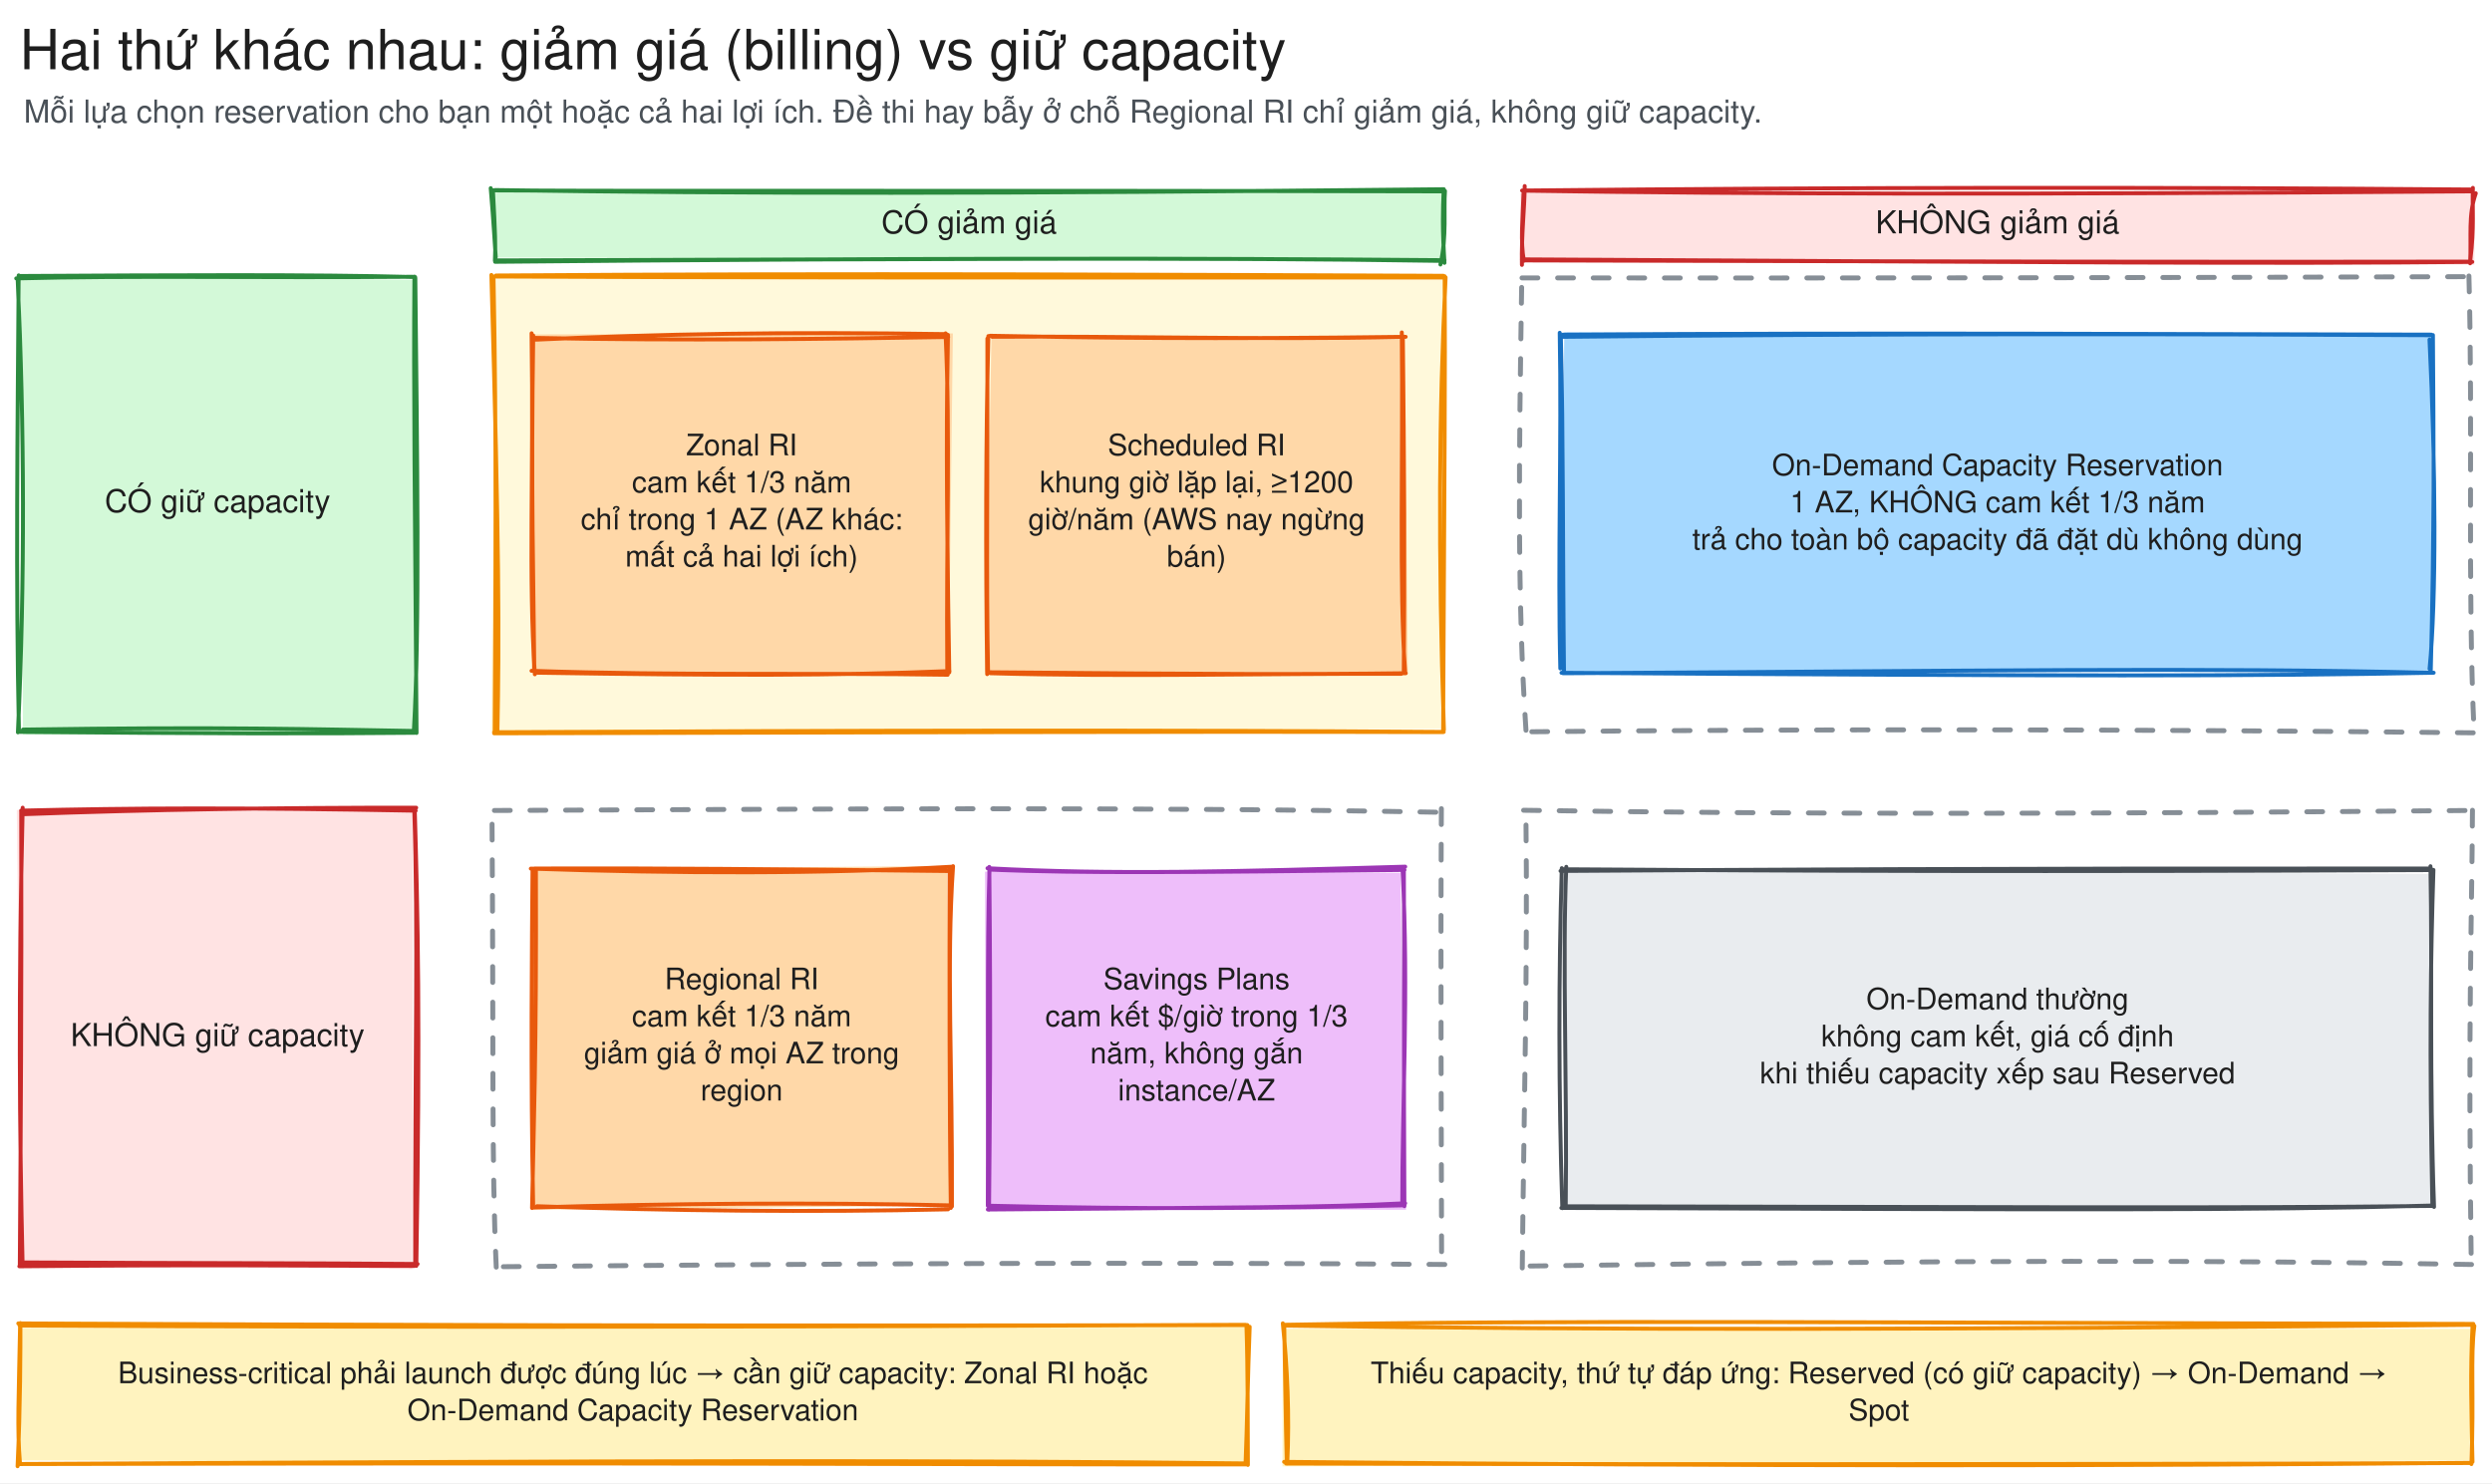
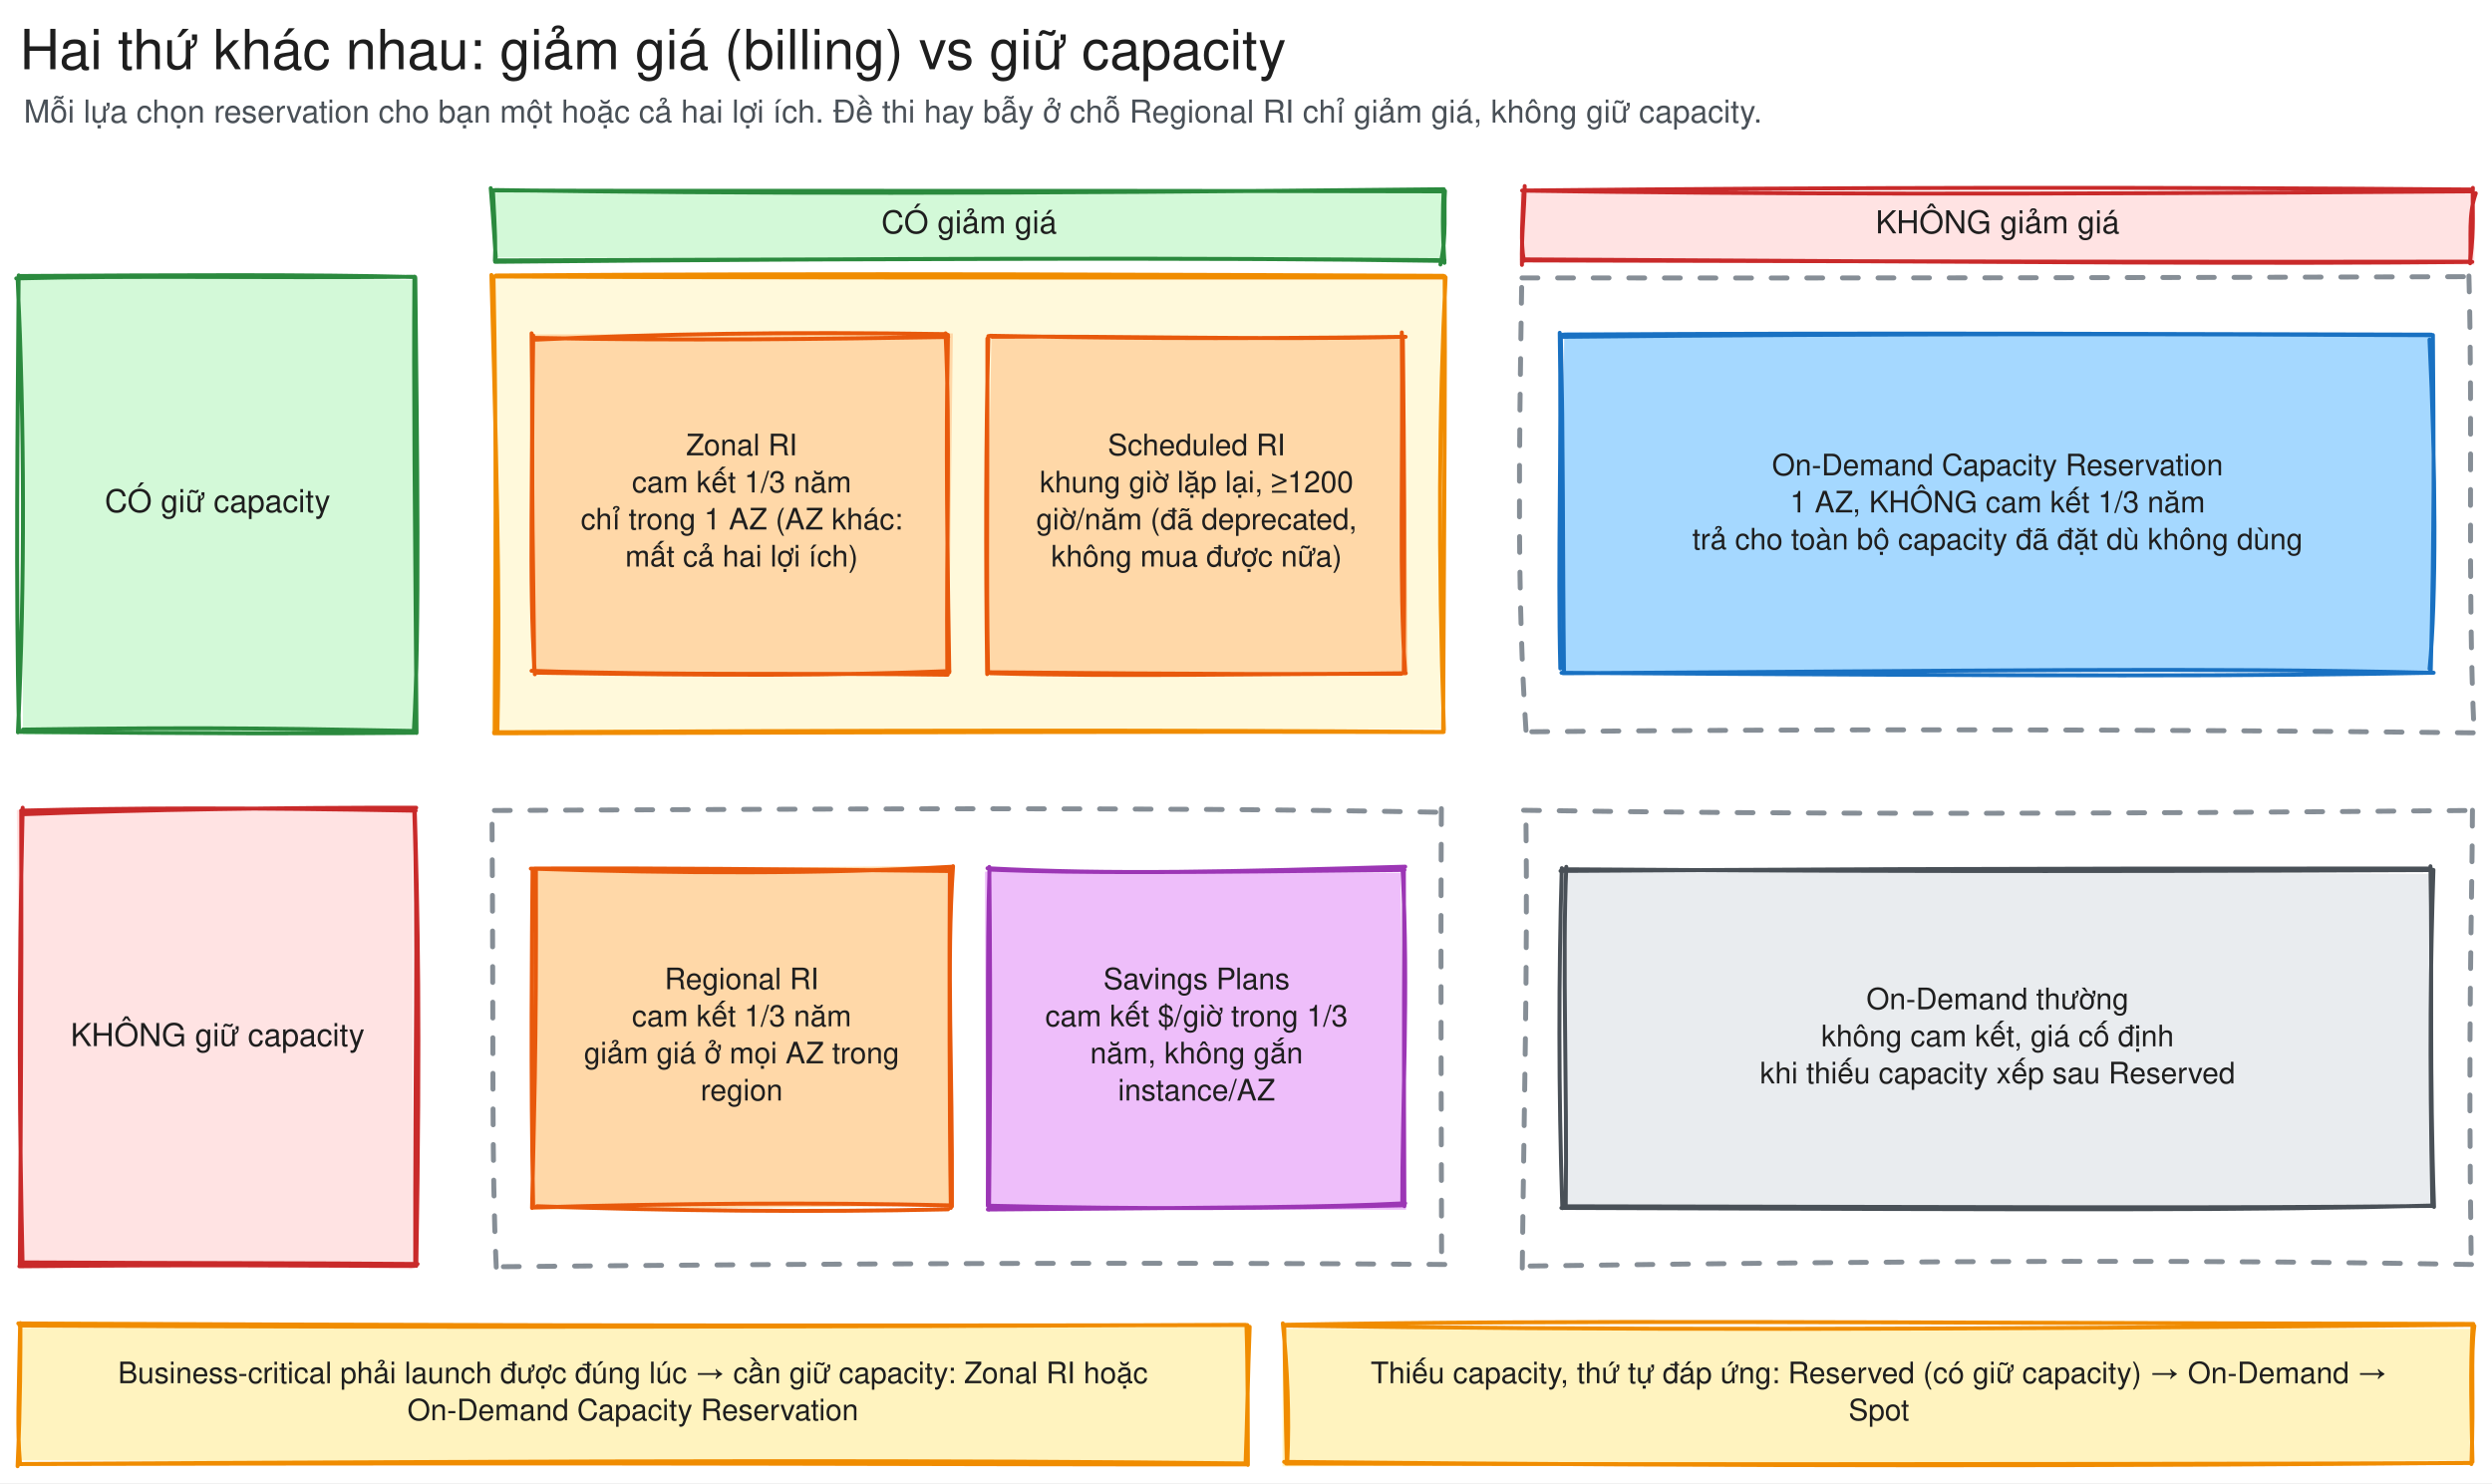
<svg xmlns="http://www.w3.org/2000/svg" version="1.1" viewBox="0 0 1260 750" width="1260" height="750">
  <defs>
    <style>
      @font-face {
        font-family: "Virgil";
        src: url("https://excalidraw.com/Virgil.woff2");
      }
      @font-face {
        font-family: "Cascadia";
        src: url("https://excalidraw.com/Cascadia.woff2");
      }
    </style>
  </defs>
  <rect x="0" y="0" width="1260" height="750" fill="#ffffff" />
  <g transform="translate(10 10) rotate(0 329.14 17.5)">
    <text x="0" y="25" font-family="Helvetica, Segoe UI Emoji" font-size="28px" fill="#1e1e1e" text-anchor="start" style="white-space: pre;" direction="ltr">Hai thứ khác nhau: giảm giá (billing) vs giữ capacity</text>
  </g>
  <g transform="translate(12 48) rotate(0 451.12 10)">
    <text x="0" y="14" font-family="Helvetica, Segoe UI Emoji" font-size="16px" fill="#495057" text-anchor="start" style="white-space: pre;" direction="ltr">Mỗi lựa chọn reservation cho bạn một hoặc cả hai lợi ích. Đề thi hay bẫy ở chỗ Regional RI chỉ giảm giá, không giữ capacity.</text>
  </g>
  <g stroke-linecap="round" transform="translate(250 140) rotate(0 240 115)">
    <path d="M0.3 0.69 L479.93 1.6 L478.47 228.6 L-1.69 230.15" stroke="none" stroke-width="0" fill="#fff9db" />
    <path d="M0.76 -0.68 C176.68 -1.96, 353.14 -1.02, 479.8 -0.53 M-0.25 -0.17 C104.91 0.34, 209.37 0.39, 479.69 0.36 M480.92 0.28 C477.58 68.8, 477.11 139.73, 480.06 229.09 M480.46 -0.3 C480.78 49.15, 480.31 96.65, 479.67 229.53 M479.7 230.22 C333.56 229.8, 186.72 230.45, -0.16 230.83 M479.97 230.14 C335.67 229.12, 191.21 229.39, -0.18 230.29 M1.51 229.41 C2.42 182.99, 2.42 136.69, -1.54 -0.96 M0.13 229.56 C0.54 155.58, 1.12 82.4, -0.48 -0.19" stroke="#f08c00" stroke-width="2" fill="none" />
  </g>
  <g stroke-linecap="round" transform="translate(770 140) rotate(0 240 115)">
    <path d="M-0.44 0.54 C161.76 0.69, 322.8 0.47, 479.49 -0.1 M478.33 -0.43 C480.43 75.79, 477.49 155.24, 480.98 231.09 M480.5 230.58 C315.57 228.78, 151.74 228.55, 0.14 230.08 M1.56 229.28 C-2.85 162.66, -2.06 93.73, -0.55 0.72" stroke="#868e96" stroke-width="2.5" fill="none" stroke-dasharray="8 10" />
  </g>
  <g stroke-linecap="round" transform="translate(250 410) rotate(0 240 115)">
    <path d="M-0.02 -0.14 C163.38 -0.79, 325.05 -2.11, 479.85 0.8 M478.79 -1.05 C478.31 81.43, 478.84 163.67, 478.91 231.08 M480.51 229.44 C331.74 228.24, 184.85 228.9, -0.64 230.6 M0.91 230.78 C-1.49 177.69, -0.38 125.67, -1.24 0.06" stroke="#868e96" stroke-width="2.5" fill="none" stroke-dasharray="8 10" />
  </g>
  <g stroke-linecap="round" transform="translate(770 410) rotate(0 240 115)">
    <path d="M0.36 -0.25 C144.21 1.96, 288.46 1.61, 479.65 -0.15 M480.12 -0.24 C479.88 52.26, 477.76 107.78, 479.52 230.04 M479.65 229.45 C352.9 227.19, 224.91 227.18, 0.59 230.26 M-0.31 231.2 C0.49 152.99, 2.48 77.92, 1.53 1.04" stroke="#868e96" stroke-width="2.5" fill="none" stroke-dasharray="8 10" />
  </g>
  <g stroke-linecap="round" transform="translate(250 96) rotate(0 240 18)">
    <path d="M-0.03 0.23 L480.65 -0.53 L481.07 35.58 L0.51 34.26" stroke="none" stroke-width="0" fill="#d3f9d8" />
    <path d="M-0.61 0.28 C98.92 0.84, 197.7 0.16, 480.26 0.78 M0.27 0.11 C125.38 1.97, 249.72 2.1, 480.02 -0.31 M480.61 0.57 C479.88 9.74, 481.59 23.58, 478.3 37.76 M479.94 0.23 C479.5 10.26, 479.24 20.11, 480.34 36.92 M479.98 35.94 C353.64 33.93, 226.13 35.18, 0.58 35.69 M480.37 35.58 C341.09 34.43, 202.32 34.54, 0.34 36.39 M0.65 34.06 C0.12 26.87, -0.34 17.08, -1.88 -0.84 M0.24 35.79 C0.6 28.95, 0.41 21.9, -0.77 0.2" stroke="#2b8a3e" stroke-width="2" fill="none" />
  </g>
  <g transform="translate(446.72 104) rotate(0 43.28 10)">
    <text x="43.28" y="14" font-family="Helvetica, Segoe UI Emoji" font-size="16px" fill="#1e1e1e" text-anchor="middle" style="white-space: pre;" direction="ltr">CÓ giảm giá</text>
  </g>
  <g stroke-linecap="round" transform="translate(770 96) rotate(0 240 18)">
    <path d="M-1.4 1.72 L481.42 1.7 L481.08 37.85 L-0.21 36.1" stroke="none" stroke-width="0" fill="#ffe3e3" />
    <path d="M0.47 0.45 C121.06 2.15, 241.29 2.49, 479.87 0.77 M-0.41 0.36 C158.27 -1.25, 317.34 -1.46, 479.85 -0.16 M481.8 1.74 C477.88 12.92, 479.63 23.23, 478.94 37.16 M480.33 -0.99 C479.96 8.84, 481.07 19.51, 479.08 35.07 M480.02 36.44 C376.59 37.46, 271.57 36.66, -0.53 35.16 M479.69 36.3 C355.75 36.53, 232.11 36.31, -0.4 35.69 M-0.48 37.96 C-0.77 22.13, 0.8 10.46, 0.92 -1.91 M0.51 35.9 C-1.27 26.1, -0.17 15.53, 0.38 0.64" stroke="#c92a2a" stroke-width="2" fill="none" />
  </g>
  <g transform="translate(951.36 104) rotate(0 58.64 10)">
    <text x="58.64" y="14" font-family="Helvetica, Segoe UI Emoji" font-size="16px" fill="#1e1e1e" text-anchor="middle" style="white-space: pre;" direction="ltr">KHÔNG giảm giá</text>
  </g>
  <g stroke-linecap="round" transform="translate(10 140) rotate(0 100 115)">
    <path d="M0.44 -0.93 L198.94 1.51 L199.48 231.15 L1.62 231.52" stroke="none" stroke-width="0" fill="#d3f9d8" />
    <path d="M-1.79 0.79 C57.31 -0.74, 118.37 0.59, 198.66 -0.03 M0.31 -0.43 C74.3 -0.84, 147.97 -1.29, 199.91 0.1 M199.99 0.54 C200.91 89.59, 202.24 178.73, 199.26 229.5 M199.54 -0.11 C199.08 55.91, 199.78 113.28, 200.61 230.65 M199.24 229.65 C149.67 228.83, 103.24 227.44, 1.62 228.95 M199.73 230.57 C147.97 231.08, 94 230.94, -0.54 230.1 M-0.94 230.34 C2.69 152.41, 2.28 75.35, -1.04 1.69 M-0.42 230.03 C-2.07 153.99, -1.1 76.73, -0.55 -0.74" stroke="#2b8a3e" stroke-width="2" fill="none" />
  </g>
  <g transform="translate(52.32 245) rotate(0 57.68 10)">
    <text x="57.68" y="14" font-family="Helvetica, Segoe UI Emoji" font-size="16px" fill="#1e1e1e" text-anchor="middle" style="white-space: pre;" direction="ltr">CÓ giữ capacity</text>
  </g>
  <g stroke-linecap="round" transform="translate(10 410) rotate(0 100 115)">
    <path d="M-1.52 -0.38 L198.86 0.41 L198.48 231.85 L1.04 228.4" stroke="none" stroke-width="0" fill="#ffe3e3" />
    <path d="M1.36 1.76 C65.95 -0.66, 131.02 -1.58, 200.43 -1.55 M0.67 -0.06 C56.63 -1.42, 111.97 -1.66, 200.17 -0.04 M199.46 -0.74 C201.5 61.71, 199.76 124.88, 199.91 229.51 M199.71 -0.49 C201.24 53.03, 202.5 104.86, 200.51 230.14 M201.14 229.19 C144.54 228.71, 89.79 228.84, 1.57 228.41 M199.51 230.18 C144.7 230.08, 88.61 229.46, -0.22 230.36 M1.42 229.31 C-0.15 160.87, -0.74 92.13, 1.47 -1.55 M0.02 229.38 C0.49 163.15, 0.97 96.34, 0.74 0.32" stroke="#c92a2a" stroke-width="2" fill="none" />
  </g>
  <g transform="translate(36.96 515) rotate(0 73.04 10)">
    <text x="73.04" y="14" font-family="Helvetica, Segoe UI Emoji" font-size="16px" fill="#1e1e1e" text-anchor="middle" style="white-space: pre;" direction="ltr">KHÔNG giữ capacity</text>
  </g>
  <g stroke-linecap="round" transform="translate(270 170) rotate(0 105 85)">
    <path d="M-0.84 -0.89 L211.79 -1.41 L209.71 170.32 L-1.25 169.97" stroke="none" stroke-width="0" fill="#ffd8a8" />
    <path d="M0.97 1.76 C63.65 -1.14, 126.04 -2.28, 208.53 -1.04 M-0.3 0.87 C75.38 2.43, 150.4 1.37, 209.4 0.42 M208.09 -1.43 C210.55 50.98, 208.41 100.06, 208.96 168.09 M209.3 -0.65 C208.64 35.37, 208.28 70.94, 209.98 170.04 M209.16 171.22 C141.37 170.14, 72.79 171.74, -1.25 169.23 M210.07 169.36 C152.83 171.71, 96.64 171.67, 0.47 170.17 M0.42 170.98 C-2.89 120.39, -0.12 71.33, -1.22 -1.45 M0.16 169.04 C-0.23 124.13, -1.6 78.29, -0.39 -0.35" stroke="#e8590c" stroke-width="2" fill="none" />
  </g>
  <g transform="translate(290.025 217.5) rotate(0 84.975 37.5)">
    <text x="84.975" y="12.75" font-family="Helvetica, Segoe UI Emoji" font-size="15px" fill="#1e1e1e" text-anchor="middle" style="white-space: pre;" direction="ltr">Zonal RI</text>
    <text x="84.975" y="31.5" font-family="Helvetica, Segoe UI Emoji" font-size="15px" fill="#1e1e1e" text-anchor="middle" style="white-space: pre;" direction="ltr">cam kết 1/3 năm</text>
    <text x="84.975" y="50.25" font-family="Helvetica, Segoe UI Emoji" font-size="15px" fill="#1e1e1e" text-anchor="middle" style="white-space: pre;" direction="ltr">chỉ trong 1 AZ (AZ khác:</text>
    <text x="84.975" y="69" font-family="Helvetica, Segoe UI Emoji" font-size="15px" fill="#1e1e1e" text-anchor="middle" style="white-space: pre;" direction="ltr">mất cả hai lợi ích)</text>
  </g>
  <g stroke-linecap="round" transform="translate(500 170) rotate(0 105 85)">
    <path d="M1.29 1.03 L210.25 1.79 L211.82 170.1 L-1.82 169.66" stroke="none" stroke-width="0" fill="#ffd8a8" />
    <path d="M1.64 0.31 C68.41 -0.18, 136.33 1.94, 209.01 0.41 M0.59 -0.2 C55.2 0.83, 110.45 1.59, 210.73 0.33 M208.77 -1.89 C209.45 61.73, 207.39 127.47, 210.44 169.43 M209.28 -0.04 C210.02 61.01, 210.19 122.16, 209.78 170.47 M208.61 170.73 C138.68 170.53, 69.49 172.38, 0.74 170.45 M210.79 170.44 C161.8 171.08, 112.8 170.96, -0.24 169.96 M-0.43 169.54 C-1.38 121.06, -0.57 72.25, -0.75 1.2 M-0.86 170.9 C-1.68 110.96, -1.55 50.78, -0.27 -0.05" stroke="#e8590c" stroke-width="2" fill="none" />
  </g>
-   <g transform="translate(520.175 217.5) rotate(0 84.825 37.5)">
-     <text x="84.825" y="12.75" font-family="Helvetica, Segoe UI Emoji" font-size="15px" fill="#1e1e1e" text-anchor="middle" style="white-space: pre;" direction="ltr">Scheduled RI</text>
-     <text x="84.825" y="31.5" font-family="Helvetica, Segoe UI Emoji" font-size="15px" fill="#1e1e1e" text-anchor="middle" style="white-space: pre;" direction="ltr">khung giờ lặp lại, ≥1200</text>
-     <text x="84.825" y="50.25" font-family="Helvetica, Segoe UI Emoji" font-size="15px" fill="#1e1e1e" text-anchor="middle" style="white-space: pre;" direction="ltr">giờ/năm (AWS nay ngừng</text>
-     <text x="84.825" y="69" font-family="Helvetica, Segoe UI Emoji" font-size="15px" fill="#1e1e1e" text-anchor="middle" style="white-space: pre;" direction="ltr">bán)</text>
+   <g transform="translate(520.17 217.5) rotate(0 84.83 37.5)">
+     <text x="84.83" y="12.75" font-family="Helvetica, Segoe UI Emoji" font-size="15px" fill="#1e1e1e" text-anchor="middle" style="white-space: pre;" direction="ltr">Scheduled RI</text>
+     <text x="84.83" y="31.5" font-family="Helvetica, Segoe UI Emoji" font-size="15px" fill="#1e1e1e" text-anchor="middle" style="white-space: pre;" direction="ltr">khung giờ lặp lại, ≥1200</text>
+     <text x="84.83" y="50.25" font-family="Helvetica, Segoe UI Emoji" font-size="15px" fill="#1e1e1e" text-anchor="middle" style="white-space: pre;" direction="ltr">giờ/năm (đã deprecated,</text>
+     <text x="84.83" y="69" font-family="Helvetica, Segoe UI Emoji" font-size="15px" fill="#1e1e1e" text-anchor="middle" style="white-space: pre;" direction="ltr">không mua được nữa)</text>
  </g>
  <g stroke-linecap="round" transform="translate(790 170) rotate(0 220 85)">
    <path d="M0.92 -1.95 L439.22 -0.27 L439.42 169.1 L-0.68 170.49" stroke="none" stroke-width="0" fill="#a5d8ff" />
    <path d="M0.25 -0.77 C162.93 -1.89, 326.6 -0.93, 439.31 -0.78 M-0.32 0.34 C159.72 -1.4, 319.25 -1.11, 439.99 -0.48 M438.4 1.75 C441.58 66.57, 441.89 133.19, 438.43 168.27 M440.13 -0.56 C440.5 50.66, 440.87 99.88, 439.03 169.45 M439.76 170.24 C323.87 167.42, 209.37 169.31, 0.35 170.46 M440.5 170.2 C349.28 172.02, 259 171.94, -0.49 170.24 M-1.08 168.04 C-2.43 113.37, -0.34 53.11, -1.37 -1.71 M0.79 170.33 C0.11 110.21, 0.49 51.8, -0.81 0.18" stroke="#1971c2" stroke-width="2" fill="none" />
  </g>
  <g transform="translate(849.725 226.875) rotate(0 160.275 28.125)">
    <text x="160.275" y="13.5" font-family="Helvetica, Segoe UI Emoji" font-size="15px" fill="#1e1e1e" text-anchor="middle" style="white-space: pre;" direction="ltr">On-Demand Capacity Reservation</text>
    <text x="160.275" y="32.25" font-family="Helvetica, Segoe UI Emoji" font-size="15px" fill="#1e1e1e" text-anchor="middle" style="white-space: pre;" direction="ltr">1 AZ, KHÔNG cam kết 1/3 năm</text>
    <text x="160.275" y="51" font-family="Helvetica, Segoe UI Emoji" font-size="15px" fill="#1e1e1e" text-anchor="middle" style="white-space: pre;" direction="ltr">trả cho toàn bộ capacity đã đặt dù không dùng</text>
  </g>
  <g stroke-linecap="round" transform="translate(270 440) rotate(0 105 85)">
    <path d="M0.22 -0.55 L208.9 -2 L210.61 169.67 L-0.9 171.76" stroke="none" stroke-width="0" fill="#ffd8a8" />
    <path d="M-1.61 -0.74 C72.12 1.76, 146.46 2.02, 211.5 -1.71 M0.25 -0.8 C62.18 -1.04, 123.93 -0.45, 210.4 0.48 M211.88 -1.98 C208.47 48.56, 211.62 97.69, 211.31 170.08 M210.16 -0.26 C210.09 57.74, 209.98 118.19, 210.76 170.86 M209.36 171.56 C139.49 173.11, 69.9 172.31, 1.49 169.99 M210.33 169.55 C140.88 167.99, 70.96 168.54, -0.71 170.64 M-0.98 170.9 C-0.2 130.93, 1.32 91.68, 0.97 -0.03 M-0.43 169.45 C-1.78 102.95, -1.01 35.92, -0.74 -0.43" stroke="#e8590c" stroke-width="2" fill="none" />
  </g>
  <g transform="translate(291.675 487.5) rotate(0 83.325 37.5)">
    <text x="83.325" y="12.75" font-family="Helvetica, Segoe UI Emoji" font-size="15px" fill="#1e1e1e" text-anchor="middle" style="white-space: pre;" direction="ltr">Regional RI</text>
    <text x="83.325" y="31.5" font-family="Helvetica, Segoe UI Emoji" font-size="15px" fill="#1e1e1e" text-anchor="middle" style="white-space: pre;" direction="ltr">cam kết 1/3 năm</text>
    <text x="83.325" y="50.25" font-family="Helvetica, Segoe UI Emoji" font-size="15px" fill="#1e1e1e" text-anchor="middle" style="white-space: pre;" direction="ltr">giảm giá ở mọi AZ trong</text>
    <text x="83.325" y="69" font-family="Helvetica, Segoe UI Emoji" font-size="15px" fill="#1e1e1e" text-anchor="middle" style="white-space: pre;" direction="ltr">region</text>
  </g>
  <g stroke-linecap="round" transform="translate(500 440) rotate(0 105 85)">
    <path d="M-1.99 0.79 L208.06 1.36 L210.95 171.8 L-1.38 171.2" stroke="none" stroke-width="0" fill="#eebefa" />
    <path d="M-0.71 -0.94 C62.96 2.48, 123.49 0.75, 210.51 -1.73 M0.88 -0.19 C48.69 1.67, 98.22 1.15, 210.12 -0.08 M209.16 -0.12 C212.34 61.04, 208.88 120.77, 209.02 169.52 M209.83 0.92 C210.14 48.87, 209.64 96.75, 210.08 169.96 M210.48 168.49 C168.13 170.66, 126.4 170.61, -0.52 171.65 M210.15 169.52 C144.84 171.04, 79.62 171.68, -0.17 169.73 M0.07 171.77 C0.43 126.75, 1.03 83.47, 0.2 -1.6 M-0.54 169.68 C-0.2 104.43, -0.98 36.99, 0.28 0.66" stroke="#9c36b5" stroke-width="2" fill="none" />
  </g>
  <g transform="translate(518.75 487.5) rotate(0 86.25 37.5)">
    <text x="86.25" y="12.75" font-family="Helvetica, Segoe UI Emoji" font-size="15px" fill="#1e1e1e" text-anchor="middle" style="white-space: pre;" direction="ltr">Savings Plans</text>
    <text x="86.25" y="31.5" font-family="Helvetica, Segoe UI Emoji" font-size="15px" fill="#1e1e1e" text-anchor="middle" style="white-space: pre;" direction="ltr">cam kết $/giờ trong 1/3</text>
    <text x="86.25" y="50.25" font-family="Helvetica, Segoe UI Emoji" font-size="15px" fill="#1e1e1e" text-anchor="middle" style="white-space: pre;" direction="ltr">năm, không gắn</text>
    <text x="86.25" y="69" font-family="Helvetica, Segoe UI Emoji" font-size="15px" fill="#1e1e1e" text-anchor="middle" style="white-space: pre;" direction="ltr">instance/AZ</text>
  </g>
  <g stroke-linecap="round" transform="translate(790 440) rotate(0 220 85)">
    <path d="M0.61 -0.38 L438.59 1.97 L441.55 168.98 L1.8 170.41" stroke="none" stroke-width="0" fill="#e9ecef" />
    <path d="M-0.97 0.44 C101.26 -0.21, 204.14 -0.92, 439.15 -0.79 M-0.12 -0.42 C119.94 0.43, 239.66 0.91, 439.59 0 M438.88 -1.95 C439.89 52.31, 438.29 103.83, 440.69 170.34 M440.39 -0.08 C438.97 45.23, 438.26 90.48, 439.86 169.83 M440.62 169.62 C348.95 172.22, 257.95 171.71, -0.54 170.85 M440.5 169.83 C330.55 171.06, 221.04 170.37, 0.39 170.02 M1.66 170.23 C2.45 109.75, -0.13 45.78, 1.95 -1.65 M-0.05 170.98 C-2.01 111.36, -1.93 52.72, -0.33 -0.97" stroke="#495057" stroke-width="2" fill="none" />
  </g>
  <g transform="translate(884.6 496.875) rotate(0 125.4 28.125)">
    <text x="125.4" y="13.5" font-family="Helvetica, Segoe UI Emoji" font-size="15px" fill="#1e1e1e" text-anchor="middle" style="white-space: pre;" direction="ltr">On-Demand thường</text>
    <text x="125.4" y="32.25" font-family="Helvetica, Segoe UI Emoji" font-size="15px" fill="#1e1e1e" text-anchor="middle" style="white-space: pre;" direction="ltr">không cam kết, giá cố định</text>
    <text x="125.4" y="51" font-family="Helvetica, Segoe UI Emoji" font-size="15px" fill="#1e1e1e" text-anchor="middle" style="white-space: pre;" direction="ltr">khi thiếu capacity xếp sau Reserved</text>
  </g>
  <g stroke-linecap="round" transform="translate(10 670) rotate(0 310 35)">
    <path d="M-0.06 1.49 L620.02 0.98 L621.65 71.07 L-0.33 68.5" stroke="none" stroke-width="0" fill="#fff3bf" />
    <path d="M-0.75 -0.74 C171.47 0.03, 343.86 0.63, 620.68 0.09 M-0.1 0.32 C198.9 1.34, 397.75 1, 619.7 -0.04 M621.86 0.96 C620.9 24.95, 620.56 51.92, 619.78 70.08 M620.24 0.56 C620.99 23.3, 620.85 47.86, 620.95 70.81 M620.11 70.56 C476.57 70.69, 333.63 69.55, -0.22 70.37 M619.69 70.05 C468.35 68.36, 316 68.64, 0.26 70.33 M-1.11 71.47 C0.3 41.06, 0.35 12.33, 0.32 -0.92 M0.09 69.85 C-1.4 52.51, -0.49 36.48, 0.18 -0.53" stroke="#f08c00" stroke-width="2" fill="none" />
  </g>
  <g transform="translate(54.65 686.25) rotate(0 265.35 18.75)">
    <text x="265.35" y="13.25" font-family="Helvetica, Segoe UI Emoji" font-size="15px" fill="#1e1e1e" text-anchor="middle" style="white-space: pre;" direction="ltr">Business-critical phải launch được đúng lúc → cần giữ capacity: Zonal RI hoặc</text>
    <text x="265.35" y="32" font-family="Helvetica, Segoe UI Emoji" font-size="15px" fill="#1e1e1e" text-anchor="middle" style="white-space: pre;" direction="ltr">On-Demand Capacity Reservation</text>
  </g>
  <g stroke-linecap="round" transform="translate(650 670) rotate(0 300 35)">
    <path d="M-1.38 1.96 L600.36 1.99 L598.62 68.6 L-1.56 71.57" stroke="none" stroke-width="0" fill="#fff3bf" />
    <path d="M-0.08 -0.06 C143.12 -2.56, 286.3 -1.09, 600.56 -0.5 M0.24 0.37 C160.68 2.66, 320.85 2.54, 600.15 -0.03 M601.07 0.51 C599.01 16.38, 600.98 35.74, 599.58 70.38 M600.2 -0.33 C598.94 23.28, 599.62 44.71, 600.13 69.28 M599.28 69.75 C418.69 71.38, 237.76 71.6, -0.72 69.26 M599.62 69.85 C361.19 70.67, 122.22 70.52, 0.26 70.1 M0.85 70.16 C2.07 45.87, 0.82 20.81, -1.38 -0.8 M0.62 69.28 C0.07 47.93, -0.2 24.17, -0.67 0.07" stroke="#f08c00" stroke-width="2" fill="none" />
  </g>
  <g transform="translate(694.4 686.25) rotate(0 255.6 18.75)">
    <text x="255.6" y="13.25" font-family="Helvetica, Segoe UI Emoji" font-size="15px" fill="#1e1e1e" text-anchor="middle" style="white-space: pre;" direction="ltr">Thiếu capacity, thứ tự đáp ứng: Reserved (có giữ capacity) → On-Demand →</text>
    <text x="255.6" y="32" font-family="Helvetica, Segoe UI Emoji" font-size="15px" fill="#1e1e1e" text-anchor="middle" style="white-space: pre;" direction="ltr">Spot</text>
  </g>
</svg>
